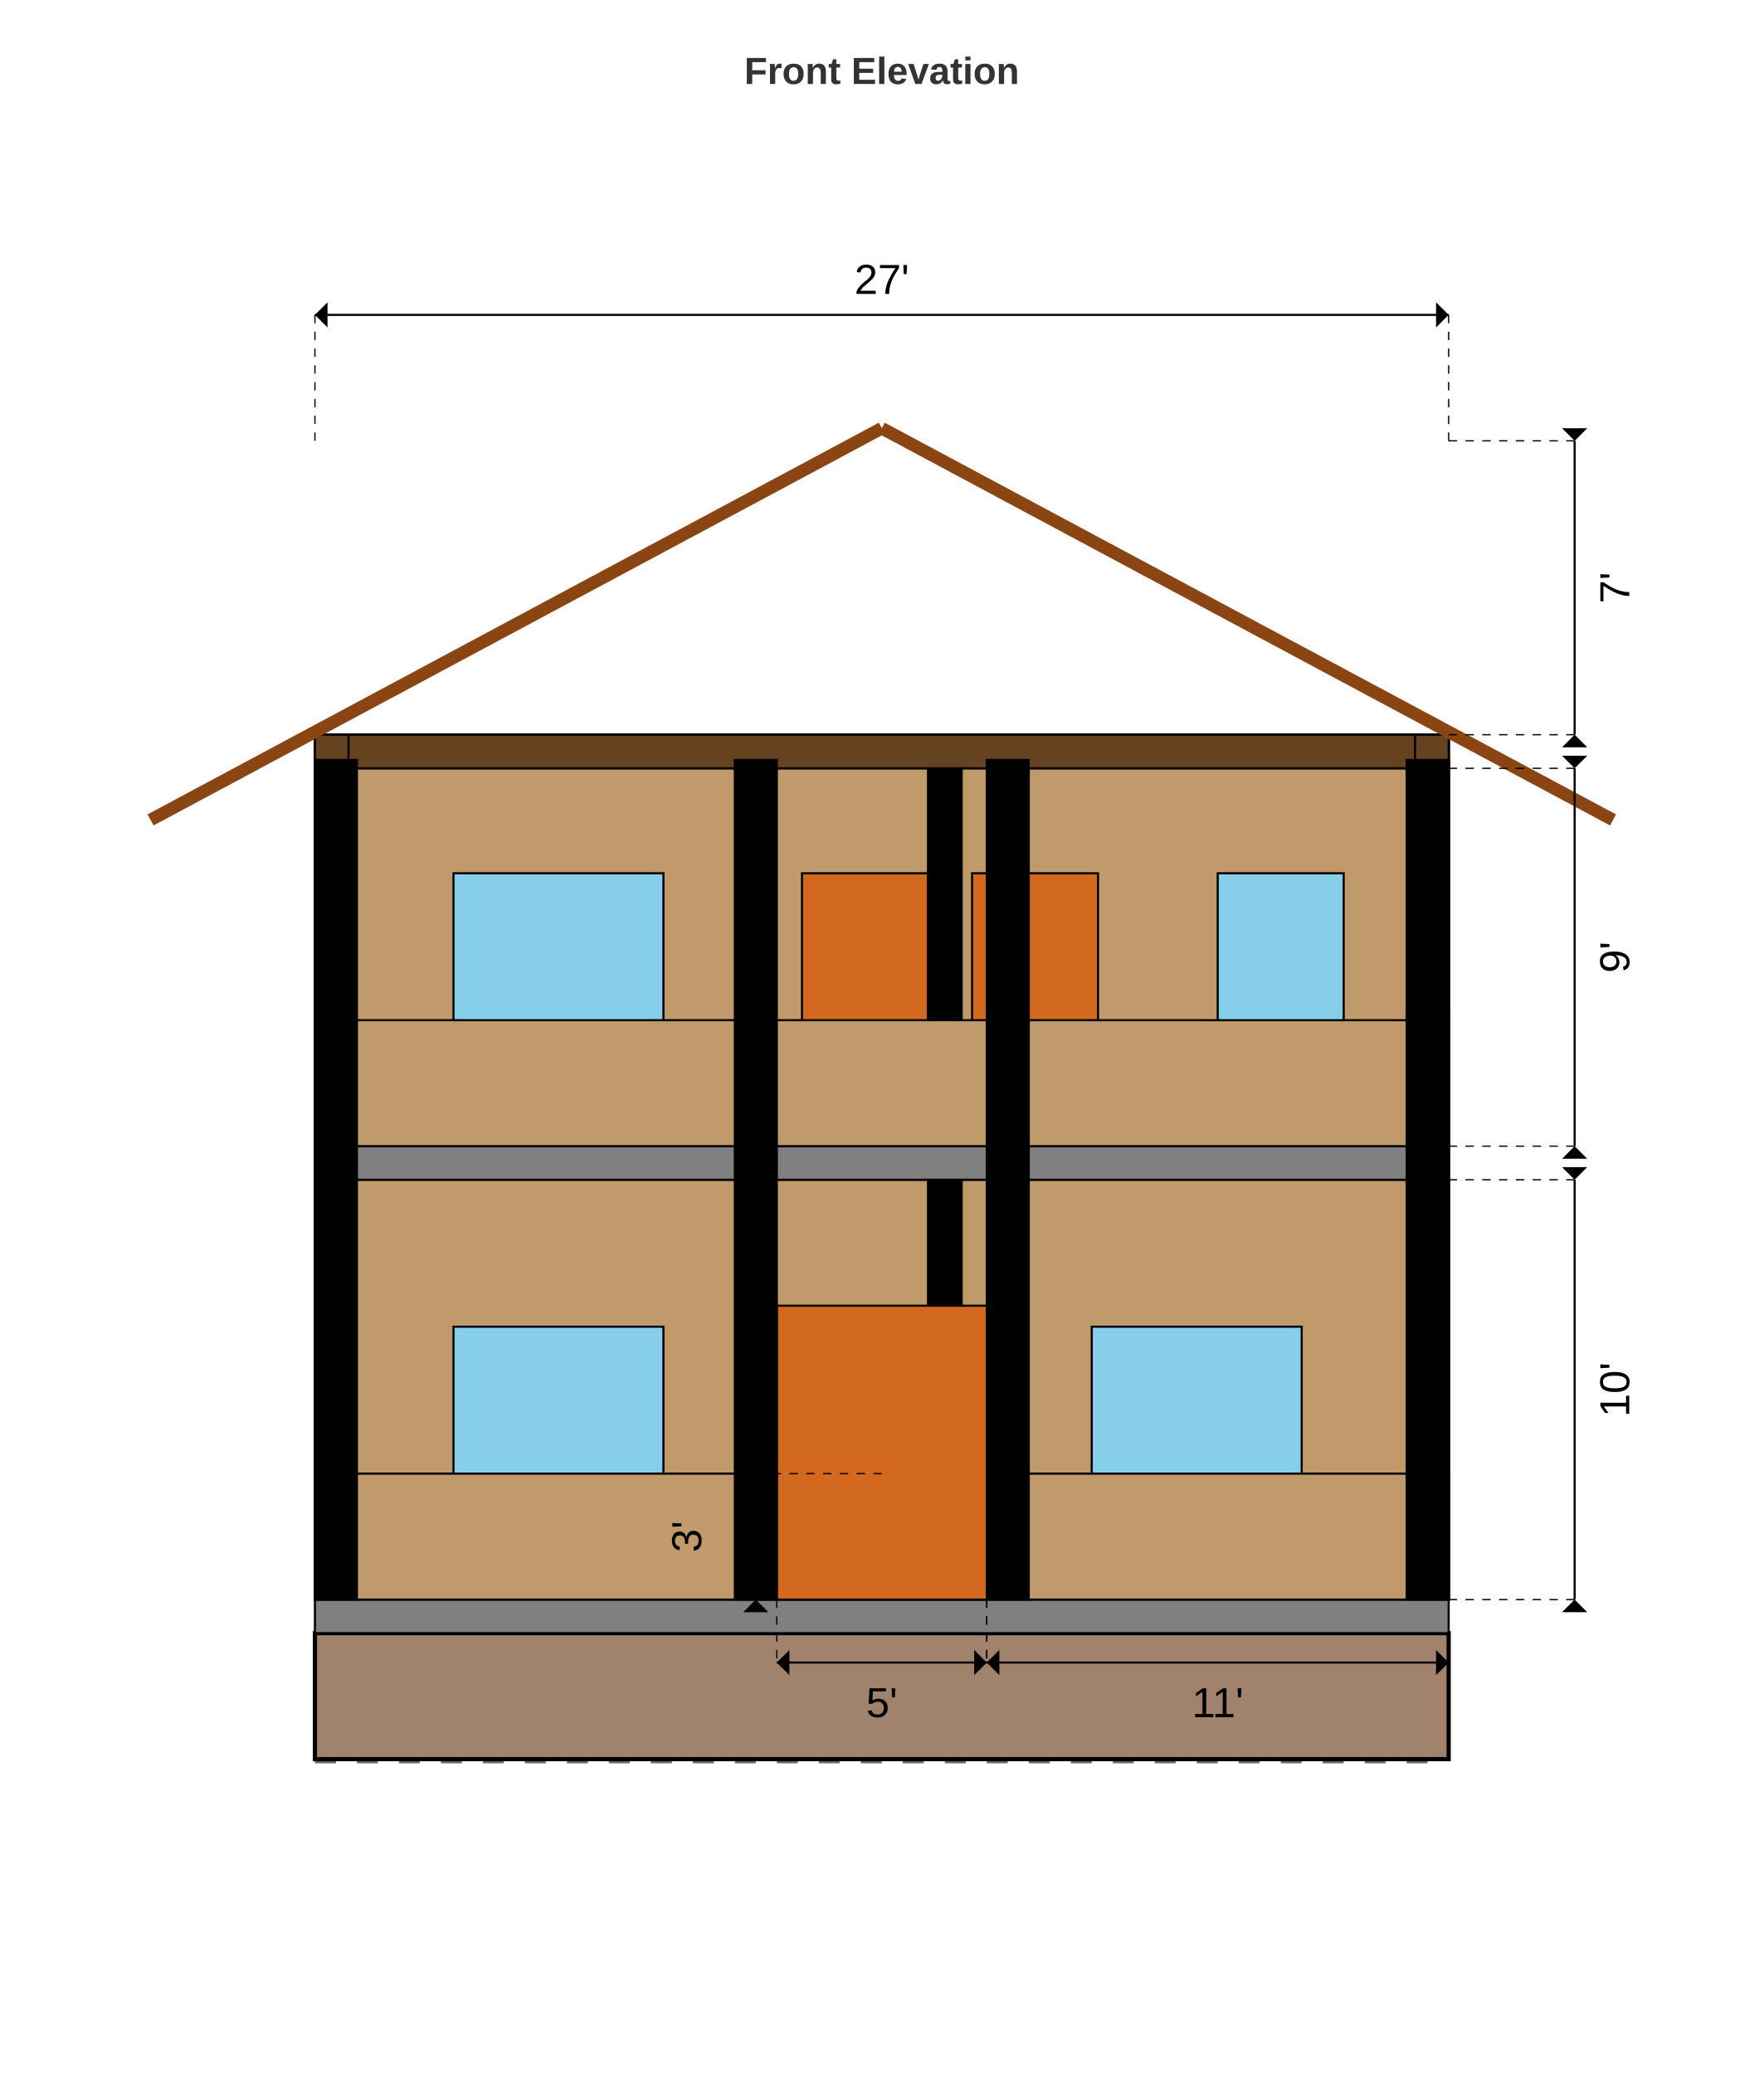
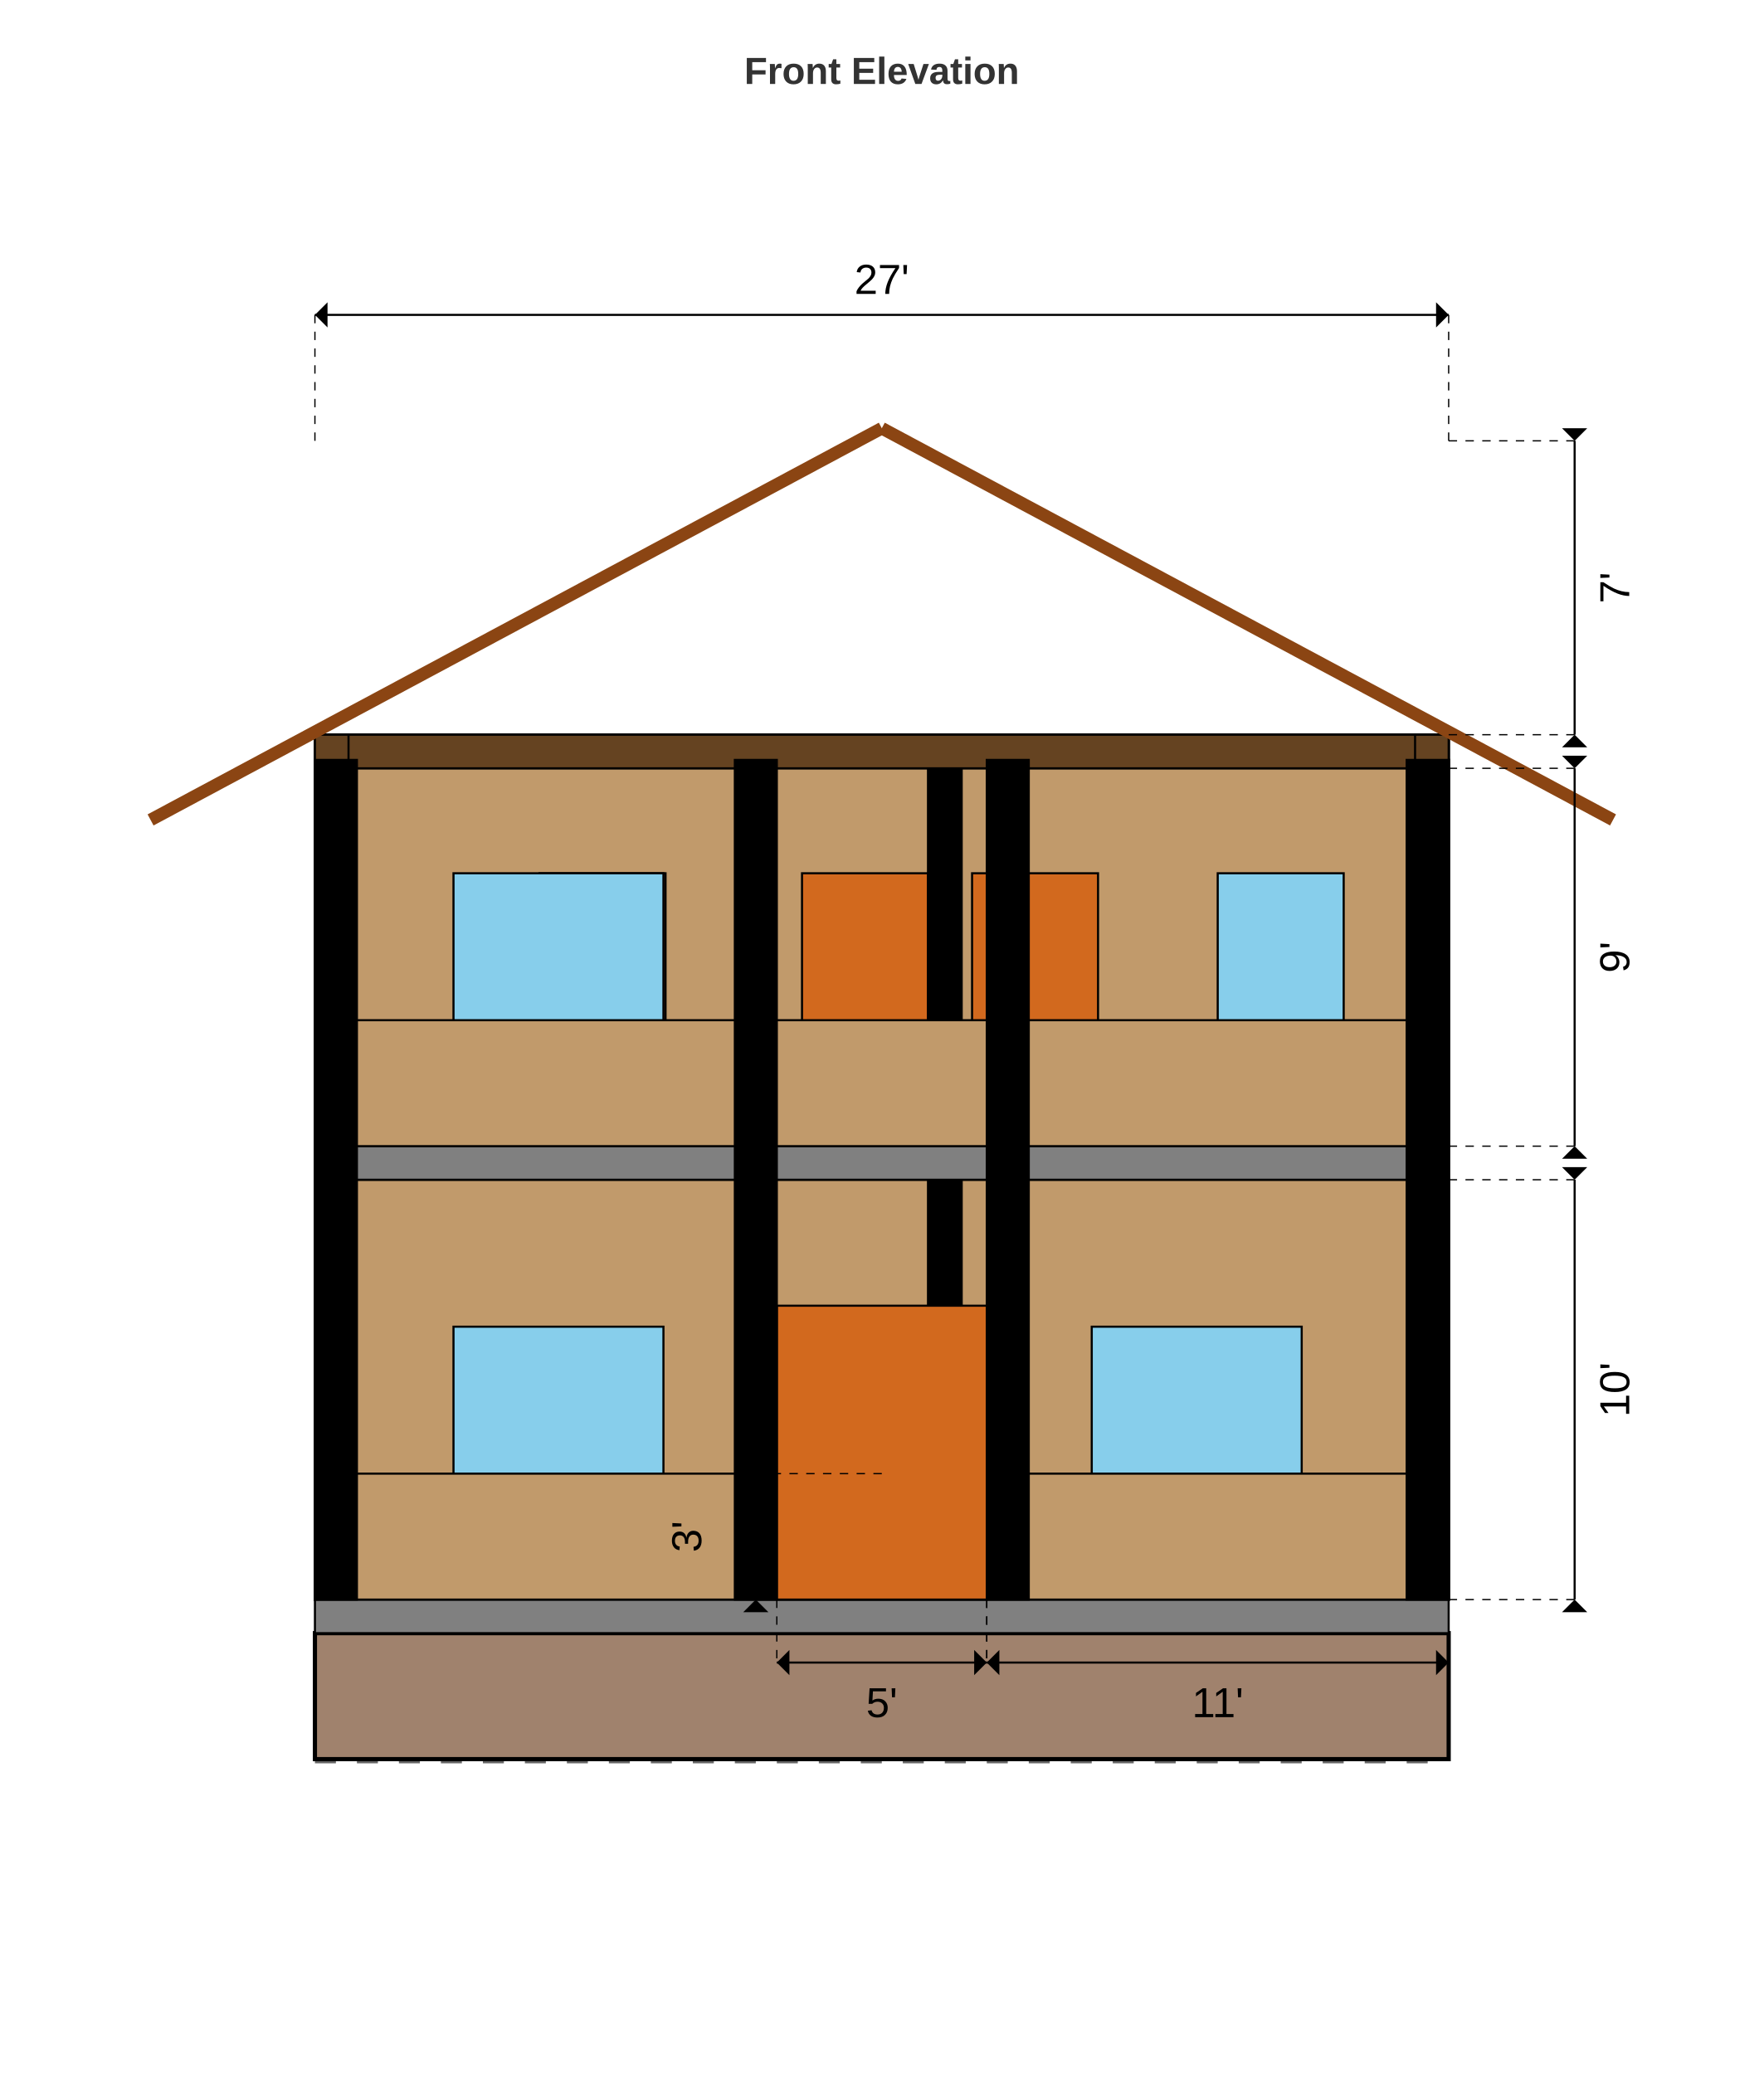
<svg xmlns="http://www.w3.org/2000/svg" width="840.0" height="988.0" viewBox="0 0 840.0 988.0">
  <defs>
    <style>
        text { font-family: Arial, sans-serif; }
    </style>
  </defs>
  <g transform="translate(150, 210) scale(2.0, 2.0)">
    <line x1="0" y1="314.0" x2="270" y2="314.0" stroke="#666" stroke-width="2" stroke-dasharray="5,5" />
    <rect x="0" y="284.0" width="270" height="30.0" fill="#A0826D" stroke="#000" stroke-width="1" />
    <rect x="0" y="176.0" width="270" height="100.0" fill="#C19A6B" stroke="#000" stroke-width="0.5" />
    <rect x="96.5" y="211.0" width="75" height="65.0" fill="#D2691E" stroke="#000" stroke-width="0.5" />
    <rect x="186" y="211.0" width="60" height="40.0" fill="#87CEEB" stroke="#000" stroke-width="0.5" />
    <rect x="22.5" y="211.0" width="60" height="40.0" fill="#87CEEB" stroke="#000" stroke-width="0.5" />
    <rect x="0" y="78.0" width="270" height="90.0" fill="#C19A6B" stroke="#000" stroke-width="0.5" />
    <rect x="186" y="103.0" width="60" height="60.0" fill="#87CEEB" stroke="#000" stroke-width="0.5" />
    <rect x="101.5" y="103.0" width="65" height="60.0" fill="#87CEEB" stroke="#000" stroke-width="0.5" />
    <rect x="22.5" y="103.0" width="60" height="60.0" fill="#87CEEB" stroke="#000" stroke-width="0.5" />
    <rect x="8" y="168.0" width="254" height="8.0" fill="#654321" stroke="#000" stroke-width="0.5" />
    <rect x="171.5" y="76.0" width="10" height="200.0" fill="#000" stroke="#000" stroke-width="0.5" />
    <rect x="86.5" y="76.0" width="10" height="200.0" fill="#000" stroke="#000" stroke-width="0.5" />
    <rect x="0" y="70.0" width="270" height="8.0" fill="#654321" stroke="#000" stroke-width="0.5" />
    <rect x="262.0" y="76.0" width="8" height="200.0" fill="#000" stroke="#000" stroke-width="0.5" />
    <rect x="0.0" y="76.0" width="8" height="200.0" fill="#000" stroke="#000" stroke-width="0.5" />
    <rect x="0" y="168.0" width="8" height="8.0" fill="#654321" stroke="#000" stroke-width="0.5" />
    <rect x="0" y="176.0" width="94" height="100.0" fill="#C19A6B" stroke="#000" stroke-width="0.5" />
    <rect x="0" y="78.0" width="94" height="90.0" fill="#C19A6B" stroke="#000" stroke-width="0.5" />
    <rect x="53.5" y="103.0" width="30" height="65.0" fill="#D2691E" stroke="#000" stroke-width="0.5" />
    <rect x="94" y="176.0" width="40" height="100.0" fill="#C19A6B" stroke="#000" stroke-width="0.5" />
    <rect x="222.0" y="76.0" width="8" height="200.0" fill="#000" stroke="#000" stroke-width="0.5" />
    <rect x="83.75" y="76.0" width="12.5" height="200.0" fill="#000" stroke="#000" stroke-width="0.5" />
    <rect x="0" y="70.0" width="270" height="8.0" fill="#654321" stroke="#000" stroke-width="0.5" />
    <rect x="262.0" y="76.0" width="8" height="200.0" fill="#000" stroke="#000" stroke-width="0.5" />
    <rect x="0.0" y="76.0" width="8" height="200.0" fill="#000" stroke="#000" stroke-width="0.5" />
    <rect x="8" y="78.0" width="78" height="90.0" fill="#C19A6B" stroke="#000" stroke-width="0.5" />
    <rect x="0" y="168.0" width="230" height="8.0" fill="#808080" stroke="#000" stroke-width="0.5" />
    <rect x="262" y="168.0" width="8" height="8.0" fill="#654321" stroke="#000" stroke-width="0.5" />
    <g class="staircase-elevation">
      <line x1="232.0" y1="276.0" x2="232.0" y2="271.0" stroke="#000" stroke-width="0.5" />
      <line x1="232.0" y1="271.0" x2="233.5" y2="271.0" stroke="#000" stroke-width="0.5" />
      <rect x="232.0" y="271.0" width="1.5" height="5.0" fill="#C19A6B" opacity="0.7" />
      <line x1="233.5" y1="271.0" x2="233.5" y2="266.0" stroke="#000" stroke-width="0.5" />
      <line x1="233.5" y1="266.0" x2="235.0" y2="266.0" stroke="#000" stroke-width="0.5" />
      <rect x="233.5" y="266.0" width="1.5" height="5.0" fill="#C19A6B" opacity="0.7" />
      <line x1="235.0" y1="266.0" x2="235.0" y2="261.0" stroke="#000" stroke-width="0.5" />
      <line x1="235.0" y1="261.0" x2="236.5" y2="261.0" stroke="#000" stroke-width="0.5" />
      <rect x="235.0" y="261.0" width="1.5" height="5.0" fill="#C19A6B" opacity="0.7" />
      <line x1="236.5" y1="261.0" x2="236.5" y2="256.0" stroke="#000" stroke-width="0.5" />
      <line x1="236.5" y1="256.0" x2="238.0" y2="256.0" stroke="#000" stroke-width="0.5" />
      <rect x="236.5" y="256.0" width="1.5" height="5.0" fill="#C19A6B" opacity="0.7" />
      <line x1="238.0" y1="256.0" x2="238.0" y2="251.0" stroke="#000" stroke-width="0.5" />
      <line x1="238.0" y1="251.0" x2="239.5" y2="251.0" stroke="#000" stroke-width="0.5" />
      <rect x="238.0" y="251.0" width="1.5" height="5.0" fill="#C19A6B" opacity="0.7" />
      <line x1="239.5" y1="251.0" x2="239.5" y2="246.0" stroke="#000" stroke-width="0.5" />
      <line x1="239.5" y1="246.0" x2="241.0" y2="246.0" stroke="#000" stroke-width="0.5" />
      <rect x="239.5" y="246.0" width="1.5" height="5.0" fill="#C19A6B" opacity="0.7" />
      <line x1="241.0" y1="246.0" x2="241.0" y2="241.0" stroke="#000" stroke-width="0.5" />
      <line x1="241.0" y1="241.0" x2="242.5" y2="241.0" stroke="#000" stroke-width="0.5" />
      <rect x="241.0" y="241.0" width="1.5" height="5.0" fill="#C19A6B" opacity="0.7" />
      <line x1="242.5" y1="241.0" x2="242.5" y2="236.0" stroke="#000" stroke-width="0.5" />
      <line x1="242.5" y1="236.0" x2="244.0" y2="236.0" stroke="#000" stroke-width="0.5" />
      <rect x="242.5" y="236.0" width="1.5" height="5.0" fill="#C19A6B" opacity="0.7" />
      <line x1="244.0" y1="236.0" x2="244.0" y2="231.0" stroke="#000" stroke-width="0.5" />
      <line x1="244.0" y1="231.0" x2="245.5" y2="231.0" stroke="#000" stroke-width="0.5" />
      <rect x="244.0" y="231.0" width="1.5" height="5.0" fill="#C19A6B" opacity="0.7" />
      <line x1="245.5" y1="231.0" x2="245.5" y2="226.0" stroke="#000" stroke-width="0.5" />
      <line x1="245.5" y1="226.0" x2="247.0" y2="226.0" stroke="#000" stroke-width="0.5" />
      <rect x="245.5" y="226.0" width="1.5" height="5.0" fill="#C19A6B" opacity="0.7" />
      <line x1="247.0" y1="226.0" x2="247.0" y2="221.0" stroke="#000" stroke-width="0.5" />
      <line x1="247.0" y1="221.0" x2="248.5" y2="221.0" stroke="#000" stroke-width="0.5" />
      <rect x="247.0" y="221.0" width="1.5" height="5.0" fill="#C19A6B" opacity="0.7" />
      <line x1="248.5" y1="221.0" x2="248.5" y2="216.0" stroke="#000" stroke-width="0.5" />
      <line x1="248.5" y1="216.0" x2="250.0" y2="216.0" stroke="#000" stroke-width="0.5" />
      <rect x="248.5" y="216.0" width="1.5" height="5.0" fill="#C19A6B" opacity="0.7" />
      <line x1="250.0" y1="216.0" x2="250.0" y2="211.0" stroke="#000" stroke-width="0.5" />
      <line x1="250.0" y1="211.0" x2="251.5" y2="211.0" stroke="#000" stroke-width="0.5" />
      <rect x="250.0" y="211.0" width="1.5" height="5.0" fill="#C19A6B" opacity="0.7" />
      <line x1="251.5" y1="211.0" x2="251.5" y2="206.0" stroke="#000" stroke-width="0.5" />
      <line x1="251.5" y1="206.0" x2="253.0" y2="206.0" stroke="#000" stroke-width="0.5" />
      <rect x="251.5" y="206.0" width="1.5" height="5.0" fill="#C19A6B" opacity="0.7" />
      <line x1="253.0" y1="206.0" x2="253.0" y2="201.0" stroke="#000" stroke-width="0.5" />
      <line x1="253.0" y1="201.0" x2="254.5" y2="201.0" stroke="#000" stroke-width="0.5" />
      <rect x="253.0" y="201.0" width="1.5" height="5.0" fill="#C19A6B" opacity="0.7" />
      <line x1="254.5" y1="201.0" x2="254.5" y2="196.0" stroke="#000" stroke-width="0.5" />
      <line x1="254.5" y1="196.0" x2="256.0" y2="196.0" stroke="#000" stroke-width="0.5" />
      <rect x="254.5" y="196.0" width="1.5" height="5.0" fill="#C19A6B" opacity="0.7" />
      <line x1="256.0" y1="196.0" x2="256.0" y2="191.0" stroke="#000" stroke-width="0.5" />
      <line x1="256.0" y1="191.0" x2="257.5" y2="191.0" stroke="#000" stroke-width="0.5" />
      <rect x="256.0" y="191.0" width="1.5" height="5.0" fill="#C19A6B" opacity="0.7" />
      <line x1="257.5" y1="191.0" x2="257.5" y2="186.0" stroke="#000" stroke-width="0.5" />
      <line x1="257.5" y1="186.0" x2="259.0" y2="186.0" stroke="#000" stroke-width="0.5" />
      <rect x="257.5" y="186.0" width="1.5" height="5.0" fill="#C19A6B" opacity="0.7" />
      <line x1="259.0" y1="186.0" x2="259.0" y2="181.0" stroke="#000" stroke-width="0.5" />
      <line x1="259.0" y1="181.0" x2="260.5" y2="181.0" stroke="#000" stroke-width="0.5" />
      <rect x="259.0" y="181.0" width="1.5" height="5.0" fill="#C19A6B" opacity="0.7" />
      <line x1="260.5" y1="181.0" x2="260.5" y2="176.0" stroke="#000" stroke-width="0.5" />
      <line x1="260.5" y1="176.0" x2="262.0" y2="176.0" stroke="#000" stroke-width="0.5" />
      <rect x="260.5" y="176.0" width="1.5" height="5.0" fill="#C19A6B" opacity="0.7" />
      <line x1="262.0" y1="176.0" x2="262.0" y2="276.0" stroke="#000" stroke-width="0.5" />
      <line x1="232" y1="276.0" x2="262.0" y2="276.0" stroke="#000" stroke-width="0.5" />
    </g>
    <rect x="146" y="176.0" width="124" height="100.0" fill="#C19A6B" stroke="#000" stroke-width="0.5" />
    <rect x="156.5" y="211.0" width="30" height="65.0" fill="#D2691E" stroke="#000" stroke-width="0.5" />
    <rect x="0" y="176.0" width="154" height="100.0" fill="#C19A6B" stroke="#000" stroke-width="0.5" />
    <rect x="113.5" y="211.0" width="30" height="65.0" fill="#D2691E" stroke="#000" stroke-width="0.5" />
    <rect x="146" y="78.0" width="124" height="90.0" fill="#C19A6B" stroke="#000" stroke-width="0.5" />
    <rect x="156.5" y="103.0" width="30" height="65.0" fill="#D2691E" stroke="#000" stroke-width="0.5" />
    <rect x="0" y="78.0" width="154" height="90.0" fill="#C19A6B" stroke="#000" stroke-width="0.5" />
    <rect x="113.5" y="103.0" width="30" height="65.0" fill="#D2691E" stroke="#000" stroke-width="0.5" />
    <rect x="0" y="70.0" width="270" height="8.0" fill="#654321" stroke="#000" stroke-width="0.5" />
    <rect x="257.55" y="76.0" width="12.5" height="200.0" fill="#000" stroke="#000" stroke-width="0.5" />
    <rect x="-0.05" y="76.0" width="12.5" height="200.0" fill="#000" stroke="#000" stroke-width="0.5" />
    <rect x="146.0" y="76.0" width="8" height="200.0" fill="#000" stroke="#000" stroke-width="0.5" />
    <rect x="0" y="70.0" width="270" height="8.0" fill="#654321" stroke="#000" stroke-width="0.5" />
    <rect x="146" y="176.0" width="124" height="100.0" fill="#C19A6B" stroke="#000" stroke-width="0.5" />
    <rect x="185" y="211.0" width="50" height="40.0" fill="#87CEEB" stroke="#000" stroke-width="0.5" />
    <rect x="0" y="176.0" width="154" height="100.0" fill="#C19A6B" stroke="#000" stroke-width="0.5" />
    <rect x="116" y="211.0" width="30" height="65.0" fill="#D2691E" stroke="#000" stroke-width="0.5" />
    <rect x="33" y="211.0" width="50" height="40.0" fill="#87CEEB" stroke="#000" stroke-width="0.5" />
    <rect x="146" y="78.0" width="124" height="90.0" fill="#C19A6B" stroke="#000" stroke-width="0.5" />
    <rect x="156.5" y="103.0" width="30" height="65.0" fill="#D2691E" stroke="#000" stroke-width="0.5" />
    <rect x="215" y="103.0" width="30" height="40.0" fill="#87CEEB" stroke="#000" stroke-width="0.5" />
    <rect x="0" y="78.0" width="154" height="90.0" fill="#C19A6B" stroke="#000" stroke-width="0.5" />
    <rect x="116" y="103.0" width="30" height="65.0" fill="#D2691E" stroke="#000" stroke-width="0.5" />
+     <rect x="53.5" y="103.0" width="30" height="65.0" fill="#D2691E" stroke="#000" stroke-width="0.5" />
    <rect x="33" y="103.0" width="50" height="40.0" fill="#87CEEB" stroke="#000" stroke-width="0.5" />
    <rect x="262.0" y="76.0" width="8" height="200.0" fill="#000" stroke="#000" stroke-width="0.5" />
    <rect x="146.0" y="76.0" width="8" height="200.0" fill="#000" stroke="#000" stroke-width="0.5" />
    <rect x="0.0" y="76.0" width="8" height="200.0" fill="#000" stroke="#000" stroke-width="0.5" />
    <rect x="0" y="70.0" width="270" height="8.0" fill="#654321" stroke="#000" stroke-width="0.5" />
    <rect x="262" y="70.0" width="8" height="8.0" fill="#654321" stroke="#000" stroke-width="0.5" />
    <rect x="0" y="70.0" width="8" height="8.0" fill="#654321" stroke="#000" stroke-width="0.5" />
    <rect x="0" y="276.0" width="270" height="8.0" fill="#808080" stroke="#000" stroke-width="0.5" />
    <rect x="0" y="168.0" width="270" height="8.0" fill="#808080" stroke="#000" stroke-width="0.5" />
    <rect x="0" y="246.0" width="270" height="30.0" fill="#C19A6B" stroke="#000" stroke-width="0.5" />
    <rect x="110" y="206.0" width="50" height="70.0" fill="#D2691E" stroke="#000" stroke-width="0.5" />
    <rect x="0" y="138.0" width="270" height="30.0" fill="#C19A6B" stroke="#000" stroke-width="0.5" />
    <rect x="260.0" y="76.0" width="10" height="200.0" fill="#000" stroke="#000" stroke-width="0.5" />
    <rect x="160.0" y="76.0" width="10" height="200.0" fill="#000" stroke="#000" stroke-width="0.5" />
    <rect x="100.0" y="76.0" width="10" height="200.0" fill="#000" stroke="#000" stroke-width="0.5" />
    <rect x="0.0" y="76.0" width="10" height="200.0" fill="#000" stroke="#000" stroke-width="0.5" />
    <line x1="309.142" y1="90.296" x2="135.0" y2="-3.0" stroke="#8B4513" stroke-width="3" />
    <line x1="135.0" y1="-3.0" x2="-39.142" y2="90.296" stroke="#8B4513" stroke-width="3" />
    <g class="dimension">
      <line x1="300" y1="276.0" x2="300" y2="176.0" stroke="#000" stroke-width="0.5" />
      <line x1="270" y1="276.0" x2="300" y2="276.0" stroke="#000" stroke-width="0.3" stroke-dasharray="2,2" />
      <line x1="270" y1="176.0" x2="300" y2="176.0" stroke="#000" stroke-width="0.3" stroke-dasharray="2,2" />
      <polygon points="300,276.0 297,279.0 303,279.0" fill="#000" />
      <polygon points="300,176.0 297,173.0 303,173.0" fill="#000" />
      <text x="313" y="226.0" text-anchor="middle" font-size="10" fill="#000" transform="rotate(-90 313 226.0)">10'</text>
    </g>
    <g class="dimension">
      <line x1="300" y1="168.0" x2="300" y2="78.0" stroke="#000" stroke-width="0.5" />
      <line x1="270" y1="168.0" x2="300" y2="168.0" stroke="#000" stroke-width="0.3" stroke-dasharray="2,2" />
      <line x1="270" y1="78.0" x2="300" y2="78.0" stroke="#000" stroke-width="0.3" stroke-dasharray="2,2" />
      <polygon points="300,168.0 297,171.0 303,171.0" fill="#000" />
      <polygon points="300,78.0 297,75.0 303,75.0" fill="#000" />
      <text x="313" y="123.0" text-anchor="middle" font-size="10" fill="#000" transform="rotate(-90 313 123.0)">9'</text>
    </g>
    <g class="dimension">
      <line x1="300" y1="70.0" x2="300" y2="0.0" stroke="#000" stroke-width="0.5" />
      <line x1="270" y1="70.0" x2="300" y2="70.0" stroke="#000" stroke-width="0.3" stroke-dasharray="2,2" />
      <line x1="270" y1="0.0" x2="300" y2="0.0" stroke="#000" stroke-width="0.3" stroke-dasharray="2,2" />
      <polygon points="300,70.0 297,73.0 303,73.0" fill="#000" />
      <polygon points="300,0.0 297,-3.0 303,-3.0" fill="#000" />
      <text x="313" y="35.0" text-anchor="middle" font-size="10" fill="#000" transform="rotate(-90 313 35.0)">7'</text>
    </g>
    <g class="dimension">
      <line x1="0" y1="-30.0" x2="270" y2="-30.0" stroke="#000" stroke-width="0.5" />
      <line x1="0" y1="0.0" x2="0" y2="-30.0" stroke="#000" stroke-width="0.3" stroke-dasharray="2,2" />
      <line x1="270" y1="0.0" x2="270" y2="-30.0" stroke="#000" stroke-width="0.3" stroke-dasharray="2,2" />
      <polygon points="0,-30.0 3,-33.0 3,-27.0" fill="#000" />
      <polygon points="270,-30.0 267,-33.0 267,-27.0" fill="#000" />
      <text x="135.0" y="-35.0" text-anchor="middle" font-size="10" fill="#000">27'</text>
    </g>
    <g class="dimension">
      <line x1="160" y1="291.0" x2="270" y2="291.0" stroke="#000" stroke-width="0.5" />
      <line x1="160" y1="276.0" x2="160" y2="291.0" stroke="#000" stroke-width="0.3" stroke-dasharray="2,2" />
      <line x1="270" y1="276.0" x2="270" y2="291.0" stroke="#000" stroke-width="0.3" stroke-dasharray="2,2" />
      <polygon points="160,291.0 163,288.0 163,294.0" fill="#000" />
      <polygon points="270,291.0 267,288.0 267,294.0" fill="#000" />
      <text x="215.0" y="304.0" text-anchor="middle" font-size="10" fill="#000">11'</text>
    </g>
    <g class="dimension">
      <line x1="110" y1="291.0" x2="160" y2="291.0" stroke="#000" stroke-width="0.5" />
      <line x1="110" y1="276.0" x2="110" y2="291.0" stroke="#000" stroke-width="0.3" stroke-dasharray="2,2" />
      <line x1="160" y1="276.0" x2="160" y2="291.0" stroke="#000" stroke-width="0.3" stroke-dasharray="2,2" />
      <polygon points="110,291.0 113,288.0 113,294.0" fill="#000" />
      <polygon points="160,291.0 157,288.0 157,294.0" fill="#000" />
      <text x="135.0" y="304.0" text-anchor="middle" font-size="10" fill="#000">5'</text>
    </g>
    <g class="dimension">
      <line x1="105.0" y1="276.0" x2="105.0" y2="246.0" stroke="#000" stroke-width="0.5" />
      <line x1="135.0" y1="276.0" x2="105.0" y2="276.0" stroke="#000" stroke-width="0.3" stroke-dasharray="2,2" />
      <line x1="135.0" y1="246.0" x2="105.0" y2="246.0" stroke="#000" stroke-width="0.3" stroke-dasharray="2,2" />
      <polygon points="105.0,276.0 102.0,279.0 108.0,279.0" fill="#000" />
      <polygon points="105.0,246.0 102.0,243.0 108.0,243.0" fill="#000" />
      <text x="92.0" y="261.0" text-anchor="middle" font-size="10" fill="#000" transform="rotate(-90 92.0 261.0)">3'</text>
    </g>
  </g>
  <text x="420.0" y="40.0" text-anchor="middle" font-size="18" font-weight="bold" fill="#333">Front Elevation</text>
</svg>
